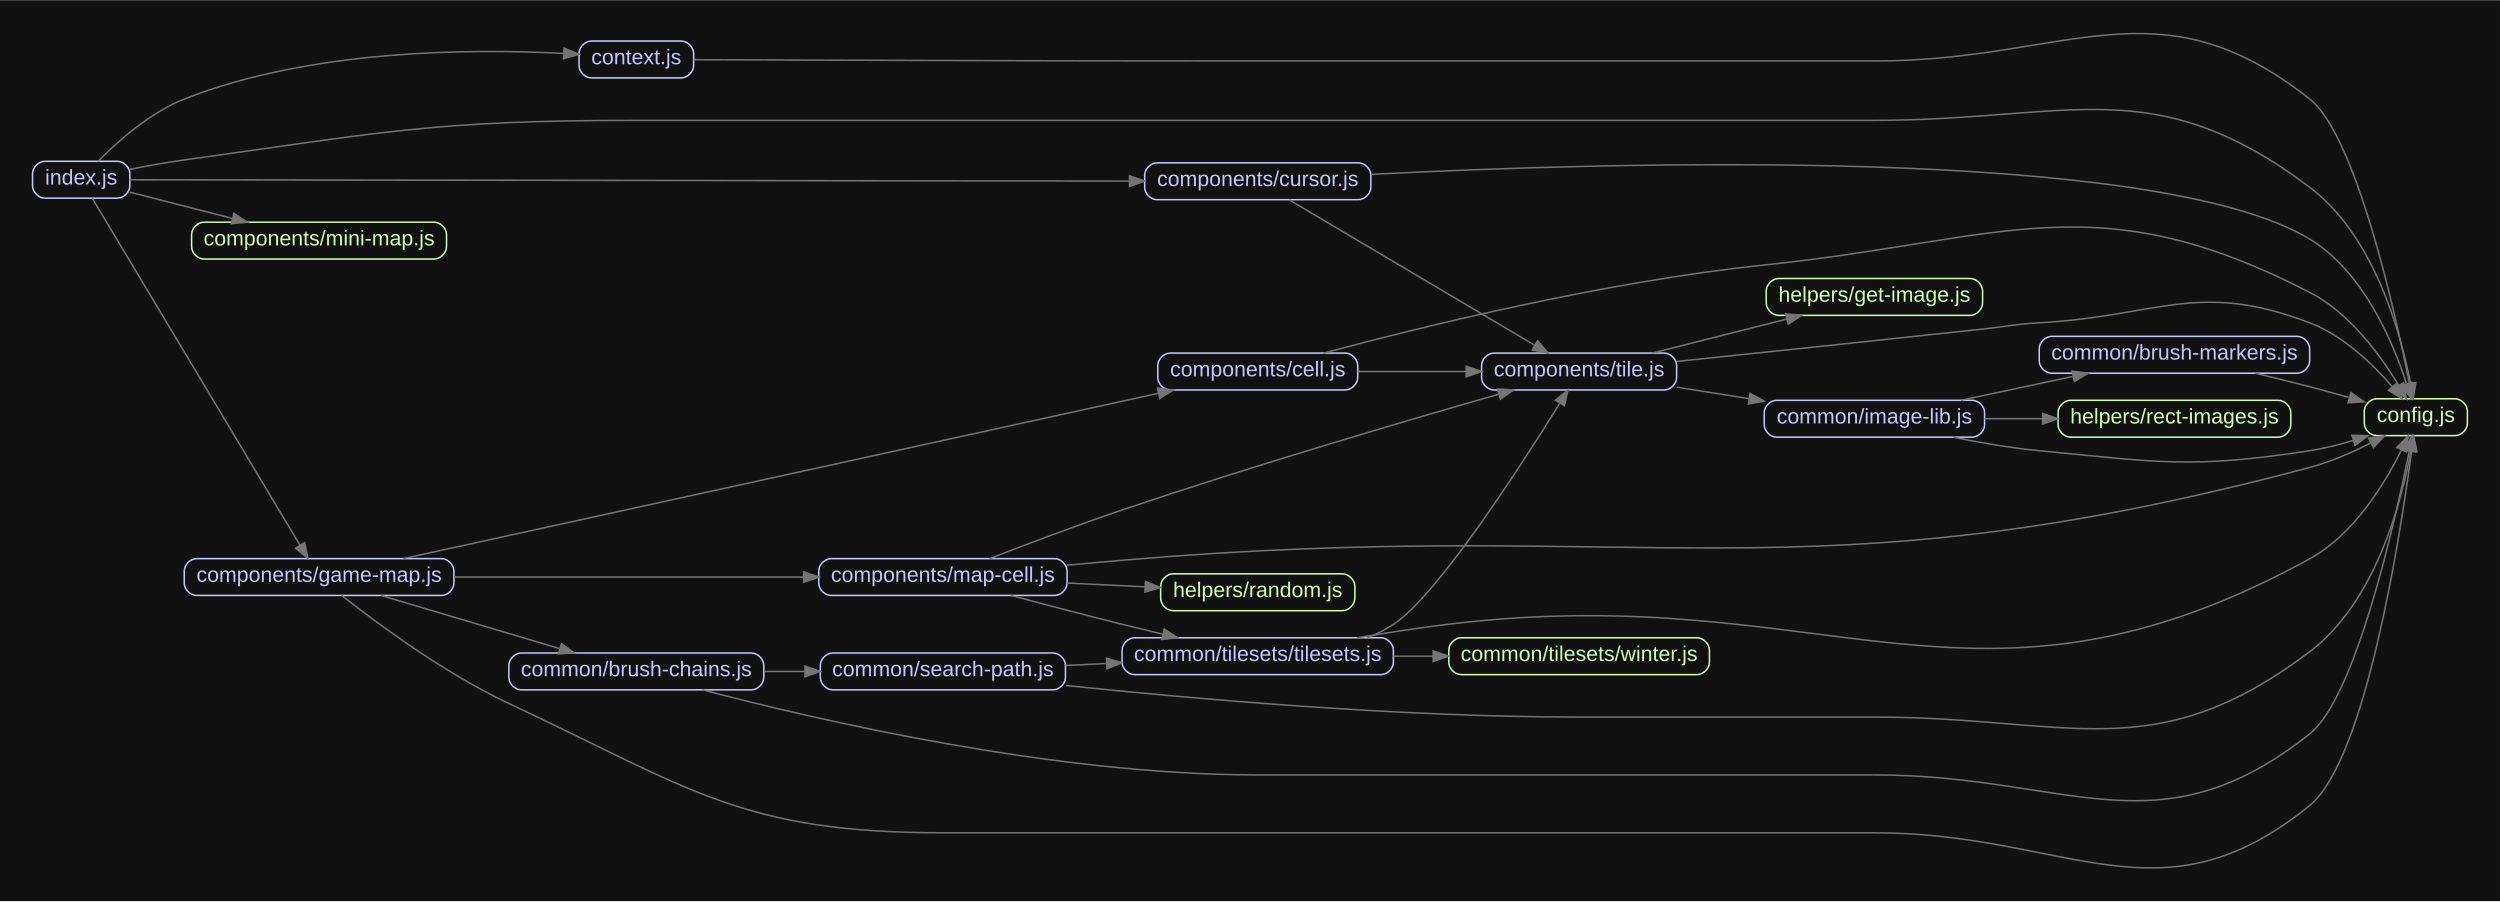
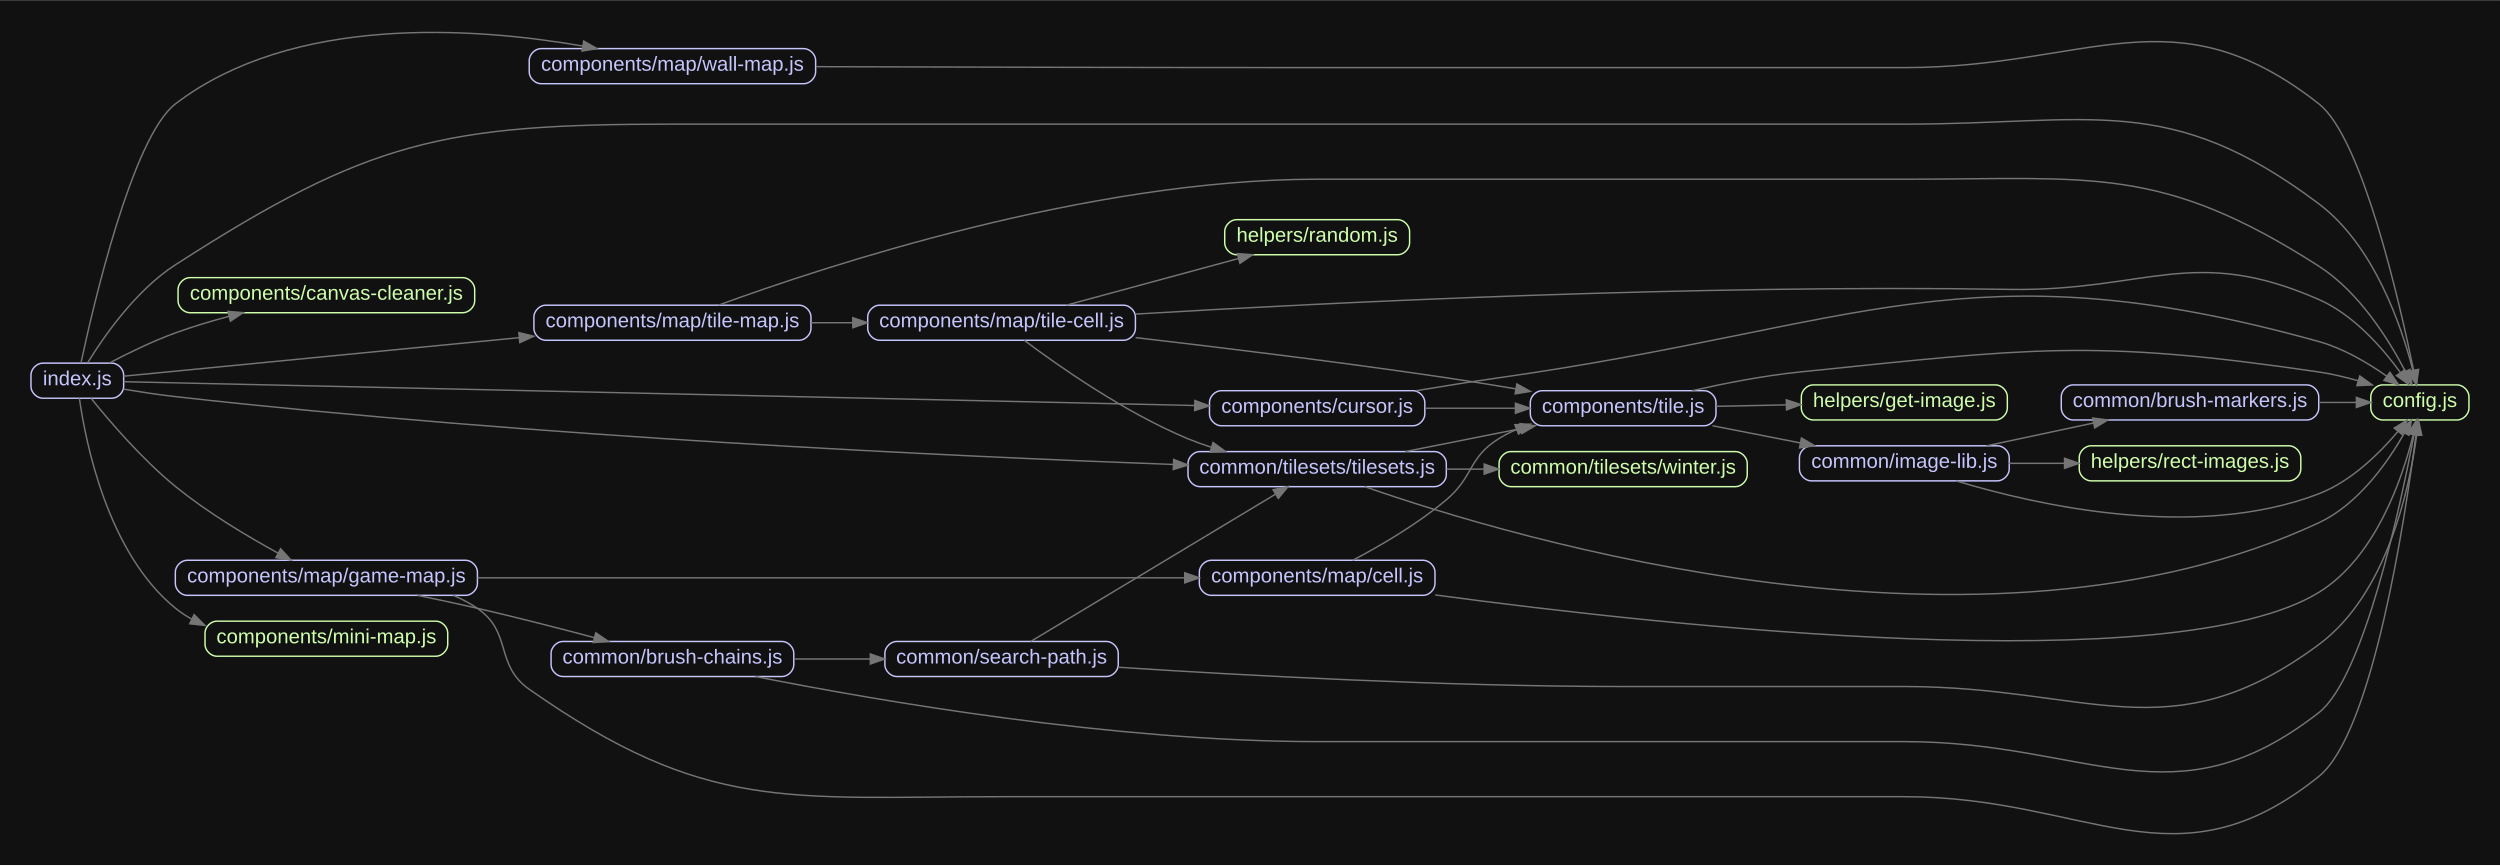
- <svg xmlns="http://www.w3.org/2000/svg" width="1642pt" height="592pt" viewBox="0.00 0.00 1642.29 591.85">
-   <g id="graph0" class="graph" transform="scale(1 1) rotate(0) translate(21.6 570.2474)">
-     <polygon fill="#111111" stroke="transparent" points="-21.6,21.6 -21.6,-570.247 1620.686,-570.247 1620.686,21.6 -21.6,21.6" />
+ <svg xmlns="http://www.w3.org/2000/svg" width="1725pt" height="597pt" viewBox="0.00 0.00 1724.77 596.67">
+   <g id="graph0" class="graph" transform="scale(1 1) rotate(0) translate(21.6 575.0664)">
+     <polygon fill="#111111" stroke="transparent" points="-21.6,21.6 -21.6,-575.066 1703.168,-575.066 1703.168,21.6 -21.6,21.6" />
    <g id="node1" class="node">
-       <path fill="none" stroke="#c6c5fe" d="M472.064,-141.407C472.064,-141.407 320.748,-141.407 320.748,-141.407 316.715,-141.407 312.682,-137.374 312.682,-133.341 312.682,-133.341 312.682,-125.275 312.682,-125.275 312.682,-121.242 316.715,-117.209 320.748,-117.209 320.748,-117.209 472.064,-117.209 472.064,-117.209 476.097,-117.209 480.13,-121.242 480.13,-125.275 480.13,-125.275 480.13,-133.341 480.13,-133.341 480.13,-137.374 476.097,-141.407 472.064,-141.407" />
-       <text text-anchor="middle" x="396.406" y="-126.157" font-family="Arial" font-size="14.00" fill="#c6c5fe">common/brush-chains.js</text>
+       <path fill="none" stroke="#c6c5fe" d="M517.974,-132.647C517.974,-132.647 366.658,-132.647 366.658,-132.647 362.625,-132.647 358.592,-128.614 358.592,-124.581 358.592,-124.581 358.592,-116.515 358.592,-116.515 358.592,-112.482 362.625,-108.449 366.658,-108.449 366.658,-108.449 517.974,-108.449 517.974,-108.449 522.007,-108.449 526.04,-112.482 526.04,-116.515 526.04,-116.515 526.04,-124.581 526.04,-124.581 526.04,-128.614 522.007,-132.647 517.974,-132.647" />
+       <text text-anchor="middle" x="442.316" y="-117.397" font-family="Arial" font-size="14.00" fill="#c6c5fe">common/brush-chains.js</text>
    </g>
    <g id="node2" class="node">
-       <path fill="none" stroke="#c6c5fe" d="M670.236,-141.407C670.236,-141.407 525.361,-141.407 525.361,-141.407 521.328,-141.407 517.295,-137.374 517.295,-133.341 517.295,-133.341 517.295,-125.275 517.295,-125.275 517.295,-121.242 521.328,-117.209 525.361,-117.209 525.361,-117.209 670.236,-117.209 670.236,-117.209 674.269,-117.209 678.302,-121.242 678.302,-125.275 678.302,-125.275 678.302,-133.341 678.302,-133.341 678.302,-137.374 674.269,-141.407 670.236,-141.407" />
-       <text text-anchor="middle" x="597.798" y="-126.157" font-family="Arial" font-size="14.00" fill="#c6c5fe">common/search-path.js</text>
+       <path fill="none" stroke="#c6c5fe" d="M741.826,-132.647C741.826,-132.647 596.95,-132.647 596.95,-132.647 592.917,-132.647 588.884,-128.614 588.884,-124.581 588.884,-124.581 588.884,-116.515 588.884,-116.515 588.884,-112.482 592.917,-108.449 596.95,-108.449 596.95,-108.449 741.826,-108.449 741.826,-108.449 745.858,-108.449 749.891,-112.482 749.891,-116.515 749.891,-116.515 749.891,-124.581 749.891,-124.581 749.891,-128.614 745.858,-132.647 741.826,-132.647" />
+       <text text-anchor="middle" x="669.388" y="-117.397" font-family="Arial" font-size="14.00" fill="#c6c5fe">common/search-path.js</text>
    </g>
    <g id="edge1" class="edge">
-       <path fill="none" stroke="#757575" d="M480.356,-129.308C489.217,-129.308 498.256,-129.308 507.189,-129.308" />
-       <polygon fill="#757575" stroke="#757575" points="507.213,-132.808 517.213,-129.308 507.213,-125.808 507.213,-132.808" />
+       <path fill="none" stroke="#757575" d="M526.224,-120.548C543.333,-120.548 561.407,-120.548 578.738,-120.548" />
+       <polygon fill="#757575" stroke="#757575" points="578.844,-124.048 588.844,-120.548 578.844,-117.048 578.844,-124.048" />
    </g>
    <g id="node3" class="node">
-       <path fill="none" stroke="#cfffac" d="M1591.2,-308.407C1591.2,-308.407 1539.613,-308.407 1539.613,-308.407 1535.58,-308.407 1531.547,-304.374 1531.547,-300.341 1531.547,-300.341 1531.547,-292.275 1531.547,-292.275 1531.547,-288.242 1535.58,-284.209 1539.613,-284.209 1539.613,-284.209 1591.2,-284.209 1591.2,-284.209 1595.233,-284.209 1599.266,-288.242 1599.266,-292.275 1599.266,-292.275 1599.266,-300.341 1599.266,-300.341 1599.266,-304.374 1595.233,-308.407 1591.2,-308.407" />
-       <text text-anchor="middle" x="1565.407" y="-293.158" font-family="Arial" font-size="14.00" fill="#cfffac">config.js</text>
+       <path fill="none" stroke="#cfffac" d="M1673.683,-309.647C1673.683,-309.647 1622.096,-309.647 1622.096,-309.647 1618.063,-309.647 1614.03,-305.614 1614.03,-301.581 1614.03,-301.581 1614.03,-293.515 1614.03,-293.515 1614.03,-289.482 1618.063,-285.449 1622.096,-285.449 1622.096,-285.449 1673.683,-285.449 1673.683,-285.449 1677.716,-285.449 1681.748,-289.482 1681.748,-293.515 1681.748,-293.515 1681.748,-301.581 1681.748,-301.581 1681.748,-305.614 1677.716,-309.647 1673.683,-309.647" />
+       <text text-anchor="middle" x="1647.889" y="-294.397" font-family="Arial" font-size="14.00" fill="#cfffac">config.js</text>
    </g>
    <g id="edge2" class="edge">
-       <path fill="none" stroke="#757575" d="M439.809,-117.23C513.965,-97.689 670.095,-61.308 804.632,-61.308 804.632,-61.308 804.632,-61.308 1209.728,-61.308 1337.404,-61.308 1395.719,-8.939 1495.727,-88.308 1525.547,-111.974 1551.289,-225.536 1561.134,-274.148" />
-       <polygon fill="#757575" stroke="#757575" points="1557.76,-275.126 1563.14,-284.253 1564.626,-273.763 1557.76,-275.126" />
+       <path fill="none" stroke="#757575" d="M499.594,-108.46C584.007,-91.728 746.978,-63.548 887.115,-63.548 887.115,-63.548 887.115,-63.548 1292.21,-63.548 1419.632,-63.548 1477.776,-5.13 1578.21,-83.548 1609.132,-107.692 1634.417,-225.636 1643.882,-275.366" />
+       <polygon fill="#757575" stroke="#757575" points="1640.48,-276.219 1645.753,-285.409 1647.362,-274.937 1640.48,-276.219" />
    </g>
    <g id="edge8" class="edge">
-       <path fill="none" stroke="#757575" d="M678.577,-120.062C762.669,-111.248 898.254,-99.308 1015.739,-99.308 1015.739,-99.308 1015.739,-99.308 1209.728,-99.308 1338.268,-99.308 1393.21,-64.767 1495.727,-142.308 1538.599,-174.735 1555.793,-239.602 1562.107,-273.884" />
-       <polygon fill="#757575" stroke="#757575" points="1558.675,-274.583 1563.793,-283.86 1565.577,-273.416 1558.675,-274.583" />
+       <path fill="none" stroke="#757575" d="M749.958,-114.847C836.11,-109.251 976.748,-101.548 1098.221,-101.548 1098.221,-101.548 1098.221,-101.548 1292.21,-101.548 1419.973,-101.548 1475.601,-54.425 1578.21,-130.548 1625.312,-165.492 1640.772,-238.281 1645.69,-275.135" />
+       <polygon fill="#757575" stroke="#757575" points="1642.247,-275.82 1646.901,-285.337 1649.198,-274.995 1642.247,-275.82" />
    </g>
    <g id="node7" class="node">
-       <path fill="none" stroke="#c6c5fe" d="M885.673,-151.407C885.673,-151.407 723.591,-151.407 723.591,-151.407 719.558,-151.407 715.525,-147.374 715.525,-143.341 715.525,-143.341 715.525,-135.275 715.525,-135.275 715.525,-131.242 719.558,-127.209 723.591,-127.209 723.591,-127.209 885.673,-127.209 885.673,-127.209 889.706,-127.209 893.739,-131.242 893.739,-135.275 893.739,-135.275 893.739,-143.341 893.739,-143.341 893.739,-147.374 889.706,-151.407 885.673,-151.407" />
-       <text text-anchor="middle" x="804.632" y="-136.157" font-family="Arial" font-size="14.00" fill="#c6c5fe">common/tilesets/tilesets.js</text>
+       <path fill="none" stroke="#c6c5fe" d="M968.156,-263.647C968.156,-263.647 806.074,-263.647 806.074,-263.647 802.041,-263.647 798.008,-259.614 798.008,-255.581 798.008,-255.581 798.008,-247.515 798.008,-247.515 798.008,-243.482 802.041,-239.449 806.074,-239.449 806.074,-239.449 968.156,-239.449 968.156,-239.449 972.189,-239.449 976.222,-243.482 976.222,-247.515 976.222,-247.515 976.222,-255.581 976.222,-255.581 976.222,-259.614 972.189,-263.647 968.156,-263.647" />
+       <text text-anchor="middle" x="887.115" y="-248.397" font-family="Arial" font-size="14.00" fill="#c6c5fe">common/tilesets/tilesets.js</text>
    </g>
    <g id="edge7" class="edge">
-       <path fill="none" stroke="#757575" d="M678.358,-133.203C687.176,-133.629 696.228,-134.067 705.239,-134.503" />
-       <polygon fill="#757575" stroke="#757575" points="705.223,-138.006 715.38,-134.993 705.561,-131.014 705.223,-138.006" />
+       <path fill="none" stroke="#757575" d="M689.481,-132.637C728.285,-155.985 813.651,-207.347 858.423,-234.285" />
+       <polygon fill="#757575" stroke="#757575" points="856.697,-237.331 867.07,-239.488 860.306,-231.333 856.697,-237.331" />
    </g>
    <g id="node4" class="node">
-       <path fill="none" stroke="#c6c5fe" d="M1487.569,-349.407C1487.569,-349.407 1326.073,-349.407 1326.073,-349.407 1322.04,-349.407 1318.007,-345.374 1318.007,-341.341 1318.007,-341.341 1318.007,-333.275 1318.007,-333.275 1318.007,-329.242 1322.04,-325.209 1326.073,-325.209 1326.073,-325.209 1487.569,-325.209 1487.569,-325.209 1491.601,-325.209 1495.634,-329.242 1495.634,-333.275 1495.634,-333.275 1495.634,-341.341 1495.634,-341.341 1495.634,-345.374 1491.601,-349.407 1487.569,-349.407" />
-       <text text-anchor="middle" x="1406.821" y="-334.158" font-family="Arial" font-size="14.00" fill="#c6c5fe">common/brush-markers.js</text>
+       <path fill="none" stroke="#c6c5fe" d="M1570.051,-309.647C1570.051,-309.647 1408.555,-309.647 1408.555,-309.647 1404.523,-309.647 1400.49,-305.614 1400.49,-301.581 1400.49,-301.581 1400.49,-293.515 1400.49,-293.515 1400.49,-289.482 1404.523,-285.449 1408.555,-285.449 1408.555,-285.449 1570.051,-285.449 1570.051,-285.449 1574.084,-285.449 1578.117,-289.482 1578.117,-293.515 1578.117,-293.515 1578.117,-301.581 1578.117,-301.581 1578.117,-305.614 1574.084,-309.647 1570.051,-309.647" />
+       <text text-anchor="middle" x="1489.303" y="-294.397" font-family="Arial" font-size="14.00" fill="#c6c5fe">common/brush-markers.js</text>
    </g>
    <g id="edge3" class="edge">
-       <path fill="none" stroke="#757575" d="M1460.047,-325.172C1471.823,-322.365 1484.219,-319.317 1495.727,-316.308 1504.129,-314.111 1513.064,-311.646 1521.634,-309.216" />
-       <polygon fill="#757575" stroke="#757575" points="1522.823,-312.517 1531.473,-306.399 1520.896,-305.787 1522.823,-312.517" />
+       <path fill="none" stroke="#757575" d="M1578.331,-297.548C1587.168,-297.548 1595.84,-297.548 1603.901,-297.548" />
+       <polygon fill="#757575" stroke="#757575" points="1604.109,-301.048 1614.109,-297.548 1604.109,-294.048 1604.109,-301.048" />
    </g>
    <g id="node5" class="node">
-       <path fill="none" stroke="#c6c5fe" d="M1274.035,-307.407C1274.035,-307.407 1145.421,-307.407 1145.421,-307.407 1141.388,-307.407 1137.355,-303.374 1137.355,-299.341 1137.355,-299.341 1137.355,-291.275 1137.355,-291.275 1137.355,-287.242 1141.388,-283.209 1145.421,-283.209 1145.421,-283.209 1274.035,-283.209 1274.035,-283.209 1278.068,-283.209 1282.101,-287.242 1282.101,-291.275 1282.101,-291.275 1282.101,-299.341 1282.101,-299.341 1282.101,-303.374 1278.068,-307.407 1274.035,-307.407" />
-       <text text-anchor="middle" x="1209.728" y="-292.158" font-family="Arial" font-size="14.00" fill="#c6c5fe">common/image-lib.js</text>
+       <path fill="none" stroke="#c6c5fe" d="M1356.517,-267.647C1356.517,-267.647 1227.904,-267.647 1227.904,-267.647 1223.871,-267.647 1219.838,-263.614 1219.838,-259.581 1219.838,-259.581 1219.838,-251.515 1219.838,-251.515 1219.838,-247.482 1223.871,-243.449 1227.904,-243.449 1227.904,-243.449 1356.517,-243.449 1356.517,-243.449 1360.55,-243.449 1364.583,-247.482 1364.583,-251.515 1364.583,-251.515 1364.583,-259.581 1364.583,-259.581 1364.583,-263.614 1360.55,-267.647 1356.517,-267.647" />
+       <text text-anchor="middle" x="1292.21" y="-252.397" font-family="Arial" font-size="14.00" fill="#c6c5fe">common/image-lib.js</text>
    </g>
    <g id="edge5" class="edge">
-       <path fill="none" stroke="#757575" d="M1261.161,-283.235C1279.021,-279.601 1299.25,-276.103 1317.914,-274.308 1396.579,-266.744 1417.621,-262.271 1495.727,-274.308 1505.119,-275.756 1514.98,-278.24 1524.232,-281.029" />
-       <polygon fill="#757575" stroke="#757575" points="1523.391,-284.435 1533.982,-284.142 1525.52,-277.766 1523.391,-284.435" />
+       <path fill="none" stroke="#757575" d="M1327.974,-243.413C1383.573,-226.608 1493.186,-201.81 1578.21,-234.548 1600.554,-243.151 1620.186,-262.607 1632.869,-277.638" />
+       <polygon fill="#757575" stroke="#757575" points="1630.164,-279.859 1639.173,-285.436 1635.608,-275.459 1630.164,-279.859" />
    </g>
    <g id="edge4" class="edge">
-       <path fill="none" stroke="#757575" d="M1266.471,-307.4C1289.457,-312.298 1316.167,-317.99 1340.08,-323.086" />
-       <polygon fill="#757575" stroke="#757575" points="1339.627,-326.568 1350.137,-325.229 1341.086,-319.722 1339.627,-326.568" />
+       <path fill="none" stroke="#757575" d="M1348.953,-267.64C1371.939,-272.538 1398.65,-278.23 1422.562,-283.325" />
+       <polygon fill="#757575" stroke="#757575" points="1422.11,-286.808 1432.62,-285.469 1423.569,-279.961 1422.11,-286.808" />
    </g>
    <g id="node6" class="node">
-       <path fill="none" stroke="#cfffac" d="M1475.192,-307.407C1475.192,-307.407 1338.449,-307.407 1338.449,-307.407 1334.416,-307.407 1330.383,-303.374 1330.383,-299.341 1330.383,-299.341 1330.383,-291.275 1330.383,-291.275 1330.383,-287.242 1334.416,-283.209 1338.449,-283.209 1338.449,-283.209 1475.192,-283.209 1475.192,-283.209 1479.225,-283.209 1483.258,-287.242 1483.258,-291.275 1483.258,-291.275 1483.258,-299.341 1483.258,-299.341 1483.258,-303.374 1479.225,-307.407 1475.192,-307.407" />
-       <text text-anchor="middle" x="1406.821" y="-292.158" font-family="Arial" font-size="14.00" fill="#cfffac">helpers/rect-images.js</text>
+       <path fill="none" stroke="#cfffac" d="M1557.675,-267.647C1557.675,-267.647 1420.932,-267.647 1420.932,-267.647 1416.899,-267.647 1412.866,-263.614 1412.866,-259.581 1412.866,-259.581 1412.866,-251.515 1412.866,-251.515 1412.866,-247.482 1416.899,-243.449 1420.932,-243.449 1420.932,-243.449 1557.675,-243.449 1557.675,-243.449 1561.708,-243.449 1565.741,-247.482 1565.741,-251.515 1565.741,-251.515 1565.741,-259.581 1565.741,-259.581 1565.741,-263.614 1561.708,-267.647 1557.675,-267.647" />
+       <text text-anchor="middle" x="1489.303" y="-252.397" font-family="Arial" font-size="14.00" fill="#cfffac">helpers/rect-images.js</text>
    </g>
    <g id="edge6" class="edge">
-       <path fill="none" stroke="#757575" d="M1281.999,-295.308C1294.396,-295.308 1307.39,-295.308 1320.118,-295.308" />
-       <polygon fill="#757575" stroke="#757575" points="1320.252,-298.808 1330.252,-295.308 1320.252,-291.808 1320.252,-298.808" />
+       <path fill="none" stroke="#757575" d="M1364.481,-255.548C1376.878,-255.548 1389.873,-255.548 1402.601,-255.548" />
+       <polygon fill="#757575" stroke="#757575" points="1402.734,-259.048 1412.734,-255.548 1402.734,-252.048 1402.734,-259.048" />
    </g>
    <g id="edge11" class="edge">
-       <path fill="none" stroke="#757575" d="M869.829,-151.38C889.129,-154.643 910.338,-157.926 929.936,-160.308 1180.281,-190.737 1274.632,-82.001 1495.727,-203.308 1524.564,-219.13 1544.931,-252.517 1555.922,-274.681" />
-       <polygon fill="#757575" stroke="#757575" points="1552.873,-276.422 1560.308,-283.971 1559.203,-273.433 1552.873,-276.422" />
+       <path fill="none" stroke="#757575" d="M919.787,-239.488C1022.618,-203.608 1346.52,-106.543 1578.21,-214.548 1605.444,-227.243 1625.817,-256.402 1637.29,-276.541" />
+       <polygon fill="#757575" stroke="#757575" points="1634.215,-278.213 1642.063,-285.33 1640.366,-274.872 1634.215,-278.213" />
    </g>
    <g id="node8" class="node">
-       <path fill="none" stroke="#cfffac" d="M1093.28,-151.407C1093.28,-151.407 938.198,-151.407 938.198,-151.407 934.165,-151.407 930.132,-147.374 930.132,-143.341 930.132,-143.341 930.132,-135.275 930.132,-135.275 930.132,-131.242 934.165,-127.209 938.198,-127.209 938.198,-127.209 1093.28,-127.209 1093.28,-127.209 1097.313,-127.209 1101.346,-131.242 1101.346,-135.275 1101.346,-135.275 1101.346,-143.341 1101.346,-143.341 1101.346,-147.374 1097.313,-151.407 1093.28,-151.407" />
-       <text text-anchor="middle" x="1015.739" y="-136.157" font-family="Arial" font-size="14.00" fill="#cfffac">common/tilesets/winter.js</text>
+       <path fill="none" stroke="#cfffac" d="M1175.762,-263.647C1175.762,-263.647 1020.68,-263.647 1020.68,-263.647 1016.647,-263.647 1012.614,-259.614 1012.614,-255.581 1012.614,-255.581 1012.614,-247.515 1012.614,-247.515 1012.614,-243.482 1016.647,-239.449 1020.68,-239.449 1020.68,-239.449 1175.762,-239.449 1175.762,-239.449 1179.795,-239.449 1183.828,-243.482 1183.828,-247.515 1183.828,-247.515 1183.828,-255.581 1183.828,-255.581 1183.828,-259.614 1179.795,-263.647 1175.762,-263.647" />
+       <text text-anchor="middle" x="1098.221" y="-248.397" font-family="Arial" font-size="14.00" fill="#cfffac">common/tilesets/winter.js</text>
    </g>
    <g id="edge9" class="edge">
-       <path fill="none" stroke="#757575" d="M893.855,-139.308C902.428,-139.308 911.149,-139.308 919.783,-139.308" />
-       <polygon fill="#757575" stroke="#757575" points="919.865,-142.808 929.865,-139.308 919.865,-135.808 919.865,-142.808" />
+       <path fill="none" stroke="#757575" d="M976.337,-251.548C984.91,-251.548 993.631,-251.548 1002.265,-251.548" />
+       <polygon fill="#757575" stroke="#757575" points="1002.348,-255.048 1012.348,-251.548 1002.348,-248.048 1002.348,-255.048" />
    </g>
    <g id="node9" class="node">
-       <path fill="none" stroke="#c6c5fe" d="M1071.728,-338.407C1071.728,-338.407 959.75,-338.407 959.75,-338.407 955.717,-338.407 951.684,-334.374 951.684,-330.341 951.684,-330.341 951.684,-322.275 951.684,-322.275 951.684,-318.242 955.717,-314.209 959.75,-314.209 959.75,-314.209 1071.728,-314.209 1071.728,-314.209 1075.761,-314.209 1079.793,-318.242 1079.793,-322.275 1079.793,-322.275 1079.793,-330.341 1079.793,-330.341 1079.793,-334.374 1075.761,-338.407 1071.728,-338.407" />
-       <text text-anchor="middle" x="1015.739" y="-323.158" font-family="Arial" font-size="14.00" fill="#c6c5fe">components/tile.js</text>
+       <path fill="none" stroke="#c6c5fe" d="M1154.21,-305.647C1154.21,-305.647 1042.232,-305.647 1042.232,-305.647 1038.199,-305.647 1034.167,-301.614 1034.167,-297.581 1034.167,-297.581 1034.167,-289.515 1034.167,-289.515 1034.167,-285.482 1038.199,-281.449 1042.232,-281.449 1042.232,-281.449 1154.21,-281.449 1154.21,-281.449 1158.243,-281.449 1162.276,-285.482 1162.276,-289.515 1162.276,-289.515 1162.276,-297.581 1162.276,-297.581 1162.276,-301.614 1158.243,-305.647 1154.21,-305.647" />
+       <text text-anchor="middle" x="1098.221" y="-290.397" font-family="Arial" font-size="14.00" fill="#c6c5fe">components/tile.js</text>
    </g>
    <g id="edge10" class="edge">
-       <path fill="none" stroke="#757575" d="M876.728,-151.424C882.789,-153.865 888.622,-156.794 893.936,-160.308 922.917,-179.477 978.128,-265.269 1003.014,-305.437" />
-       <polygon fill="#757575" stroke="#757575" points="1000.162,-307.481 1008.386,-314.161 1006.123,-303.81 1000.162,-307.481" />
+       <path fill="none" stroke="#757575" d="M947.892,-263.64C972.732,-268.582 1001.633,-274.332 1027.42,-279.462" />
+       <polygon fill="#757575" stroke="#757575" points="1027.016,-282.95 1037.507,-281.469 1028.382,-276.085 1027.016,-282.95" />
+     </g>
+     <g id="edge27" class="edge">
+       <path fill="none" stroke="#757575" d="M1145.891,-305.663C1168.238,-310.74 1195.326,-316.039 1220.024,-318.548 1378.403,-334.634 1420.718,-341.765 1578.21,-318.548 1587.11,-317.236 1596.449,-315.029 1605.296,-312.527" />
+       <polygon fill="#757575" stroke="#757575" points="1606.451,-315.834 1615.024,-309.608 1604.44,-309.13 1606.451,-315.834" />
+     </g>
+     <g id="edge26" class="edge">
+       <path fill="none" stroke="#757575" d="M1159.867,-281.472C1179.133,-277.698 1200.556,-273.502 1220.455,-269.604" />
+       <polygon fill="#757575" stroke="#757575" points="1221.251,-273.014 1230.392,-267.657 1219.906,-266.145 1221.251,-273.014" />
+     </g>
+     <g id="node19" class="node">
+       <path fill="none" stroke="#cfffac" d="M1355.206,-309.647C1355.206,-309.647 1229.215,-309.647 1229.215,-309.647 1225.182,-309.647 1221.149,-305.614 1221.149,-301.581 1221.149,-301.581 1221.149,-293.515 1221.149,-293.515 1221.149,-289.482 1225.182,-285.449 1229.215,-285.449 1229.215,-285.449 1355.206,-285.449 1355.206,-285.449 1359.239,-285.449 1363.272,-289.482 1363.272,-293.515 1363.272,-293.515 1363.272,-301.581 1363.272,-301.581 1363.272,-305.614 1359.239,-309.647 1355.206,-309.647" />
+       <text text-anchor="middle" x="1292.21" y="-294.397" font-family="Arial" font-size="14.00" fill="#cfffac">helpers/get-image.js</text>
+     </g>
+     <g id="edge28" class="edge">
+       <path fill="none" stroke="#757575" d="M1162.278,-294.869C1177.815,-295.189 1194.631,-295.536 1210.849,-295.87" />
+       <polygon fill="#757575" stroke="#757575" points="1210.782,-299.37 1220.852,-296.077 1210.926,-292.371 1210.782,-299.37" />
+     </g>
+     <g id="node10" class="node">
+       <path fill="none" stroke="#cfffac" d="M297.826,-383.647C297.826,-383.647 109.311,-383.647 109.311,-383.647 105.278,-383.647 101.245,-379.614 101.245,-375.581 101.245,-375.581 101.245,-367.515 101.245,-367.515 101.245,-363.482 105.278,-359.449 109.311,-359.449 109.311,-359.449 297.826,-359.449 297.826,-359.449 301.859,-359.449 305.892,-363.482 305.892,-367.515 305.892,-367.515 305.892,-375.581 305.892,-375.581 305.892,-379.614 301.859,-383.647 297.826,-383.647" />
+       <text text-anchor="middle" x="203.568" y="-368.397" font-family="Arial" font-size="14.00" fill="#cfffac">components/canvas-cleaner.js</text>
+     </g>
+     <g id="node11" class="node">
+       <path fill="none" stroke="#c6c5fe" d="M953.331,-305.647C953.331,-305.647 820.898,-305.647 820.898,-305.647 816.865,-305.647 812.832,-301.614 812.832,-297.581 812.832,-297.581 812.832,-289.515 812.832,-289.515 812.832,-285.482 816.865,-281.449 820.898,-281.449 820.898,-281.449 953.331,-281.449 953.331,-281.449 957.364,-281.449 961.397,-285.482 961.397,-289.515 961.397,-289.515 961.397,-297.581 961.397,-297.581 961.397,-301.614 957.364,-305.647 953.331,-305.647" />
+       <text text-anchor="middle" x="887.115" y="-290.397" font-family="Arial" font-size="14.00" fill="#c6c5fe">components/cursor.js</text>
+     </g>
+     <g id="edge13" class="edge">
+       <path fill="none" stroke="#757575" d="M955.301,-305.624C973.804,-308.723 993.854,-311.921 1012.418,-314.548 1261.644,-349.814 1335.703,-406.983 1578.21,-339.548 1595.127,-334.844 1612.045,-324.804 1624.974,-315.721" />
+       <polygon fill="#757575" stroke="#757575" points="1627.243,-318.397 1633.238,-309.662 1623.104,-312.752 1627.243,-318.397" />
+     </g>
+     <g id="edge12" class="edge">
+       <path fill="none" stroke="#757575" d="M961.543,-293.548C981.752,-293.548 1003.632,-293.548 1023.838,-293.548" />
+       <polygon fill="#757575" stroke="#757575" points="1023.92,-297.048 1033.92,-293.548 1023.92,-290.048 1023.92,-297.048" />
+     </g>
+     <g id="node12" class="node">
+       <path fill="none" stroke="#c6c5fe" d="M960.338,-188.647C960.338,-188.647 813.891,-188.647 813.891,-188.647 809.858,-188.647 805.825,-184.614 805.825,-180.581 805.825,-180.581 805.825,-172.515 805.825,-172.515 805.825,-168.482 809.858,-164.449 813.891,-164.449 813.891,-164.449 960.338,-164.449 960.338,-164.449 964.371,-164.449 968.404,-168.482 968.404,-172.515 968.404,-172.515 968.404,-180.581 968.404,-180.581 968.404,-184.614 964.371,-188.647 960.338,-188.647" />
+       <text text-anchor="middle" x="887.115" y="-173.397" font-family="Arial" font-size="14.00" fill="#c6c5fe">components/map/cell.js</text>
+     </g>
+     <g id="edge15" class="edge">
+       <path fill="none" stroke="#757575" d="M968.554,-164.737C1128.876,-143.178 1478.505,-105.052 1578.21,-166.548 1617.264,-190.636 1635.705,-244.625 1643.31,-275.243" />
+       <polygon fill="#757575" stroke="#757575" points="1639.986,-276.407 1645.64,-285.367 1646.808,-274.837 1639.986,-276.407" />
+     </g>
+     <g id="edge14" class="edge">
+       <path fill="none" stroke="#757575" d="M911.619,-188.621C930.388,-198.495 956.376,-213.563 976.418,-230.548 995.174,-246.443 991.472,-259.674 1012.418,-272.548 1016.27,-274.916 1020.373,-277.016 1024.618,-278.88" />
+       <polygon fill="#757575" stroke="#757575" points="1023.508,-282.205 1034.096,-282.595 1026.063,-275.687 1023.508,-282.205" />
+     </g>
+     <g id="node13" class="node">
+       <path fill="none" stroke="#c6c5fe" d="M299.702,-188.647C299.702,-188.647 107.435,-188.647 107.435,-188.647 103.402,-188.647 99.369,-184.614 99.369,-180.581 99.369,-180.581 99.369,-172.515 99.369,-172.515 99.369,-168.482 103.402,-164.449 107.435,-164.449 107.435,-164.449 299.702,-164.449 299.702,-164.449 303.735,-164.449 307.768,-168.482 307.768,-172.515 307.768,-172.515 307.768,-180.581 307.768,-180.581 307.768,-184.614 303.735,-188.647 299.702,-188.647" />
+       <text text-anchor="middle" x="203.568" y="-173.397" font-family="Arial" font-size="14.00" fill="#c6c5fe">components/map/game-map.js</text>
+     </g>
+     <g id="edge16" class="edge">
+       <path fill="none" stroke="#757575" d="M266.444,-164.447C280.067,-161.662 294.374,-158.614 307.668,-155.548 334.352,-149.393 363.811,-141.825 388.353,-135.303" />
+       <polygon fill="#757575" stroke="#757575" points="389.439,-138.635 398.197,-132.673 387.632,-131.872 389.439,-138.635" />
+     </g>
+     <g id="edge18" class="edge">
+       <path fill="none" stroke="#757575" d="M291.229,-164.427C297.02,-161.963 302.568,-159.031 307.668,-155.548 332.101,-138.859 319.44,-116.532 343.668,-99.548 465.226,-14.33 520.934,-25.548 669.388,-25.548 669.388,-25.548 669.388,-25.548 1292.21,-25.548 1419.474,-25.548 1479.091,40.273 1578.21,-39.548 1615.39,-69.489 1637.82,-218.001 1645.189,-275.115" />
+       <polygon fill="#757575" stroke="#757575" points="1641.744,-275.771 1646.462,-285.257 1648.69,-274.899 1641.744,-275.771" />
+     </g>
+     <g id="edge17" class="edge">
+       <path fill="none" stroke="#757575" d="M307.756,-176.548C440.845,-176.548 669.065,-176.548 795.704,-176.548" />
+       <polygon fill="#757575" stroke="#757575" points="795.765,-180.048 805.765,-176.548 795.765,-173.048 795.765,-180.048" />
+     </g>
+     <g id="node14" class="node">
+       <path fill="none" stroke="#c6c5fe" d="M753.669,-364.647C753.669,-364.647 585.106,-364.647 585.106,-364.647 581.073,-364.647 577.04,-360.614 577.04,-356.581 577.04,-356.581 577.04,-348.515 577.04,-348.515 577.04,-344.482 581.073,-340.449 585.106,-340.449 585.106,-340.449 753.669,-340.449 753.669,-340.449 757.702,-340.449 761.735,-344.482 761.735,-348.515 761.735,-348.515 761.735,-356.581 761.735,-356.581 761.735,-360.614 757.702,-364.647 753.669,-364.647" />
+       <text text-anchor="middle" x="669.388" y="-349.397" font-family="Arial" font-size="14.00" fill="#c6c5fe">components/map/tile-cell.js</text>
+     </g>
+     <g id="edge21" class="edge">
+       <path fill="none" stroke="#757575" d="M761.829,-358.515C894.975,-366.448 1148.474,-379.081 1364.397,-375.548 1459.463,-373.992 1491.154,-406.775 1578.21,-368.548 1602.18,-358.023 1622.193,-335.07 1634.531,-318.096" />
+       <polygon fill="#757575" stroke="#757575" points="1637.422,-320.069 1640.264,-309.863 1631.678,-316.069 1637.422,-320.069" />
+     </g>
+     <g id="edge19" class="edge">
+       <path fill="none" stroke="#757575" d="M685.08,-340.382C708.398,-322.877 754.153,-290.7 797.812,-272.548 802.959,-270.408 808.368,-268.46 813.871,-266.693" />
+       <polygon fill="#757575" stroke="#757575" points="815.268,-269.928 823.842,-263.703 813.258,-263.223 815.268,-269.928" />
+     </g>
+     <g id="edge20" class="edge">
+       <path fill="none" stroke="#757575" d="M761.911,-342.259C822.928,-335.188 904.557,-325.183 976.418,-314.548 991.828,-312.267 1008.294,-309.591 1023.977,-306.927" />
+       <polygon fill="#757575" stroke="#757575" points="1024.886,-310.323 1034.151,-305.183 1023.703,-303.423 1024.886,-310.323" />
+     </g>
+     <g id="node15" class="node">
+       <path fill="none" stroke="#cfffac" d="M942.824,-423.647C942.824,-423.647 831.405,-423.647 831.405,-423.647 827.372,-423.647 823.339,-419.614 823.339,-415.581 823.339,-415.581 823.339,-407.515 823.339,-407.515 823.339,-403.482 827.372,-399.449 831.405,-399.449 831.405,-399.449 942.824,-399.449 942.824,-399.449 946.857,-399.449 950.89,-403.482 950.89,-407.515 950.89,-407.515 950.89,-415.581 950.89,-415.581 950.89,-419.614 946.857,-423.647 942.824,-423.647" />
+       <text text-anchor="middle" x="887.115" y="-408.397" font-family="Arial" font-size="14.00" fill="#cfffac">helpers/random.js</text>
+     </g>
+     <g id="edge22" class="edge">
+       <path fill="none" stroke="#757575" d="M713.973,-364.63C748.317,-373.936 795.957,-386.846 832.574,-396.768" />
+       <polygon fill="#757575" stroke="#757575" points="832.021,-400.245 842.589,-399.482 833.852,-393.488 832.021,-400.245" />
+     </g>
+     <g id="node16" class="node">
+       <path fill="none" stroke="#c6c5fe" d="M529.825,-364.647C529.825,-364.647 354.807,-364.647 354.807,-364.647 350.774,-364.647 346.741,-360.614 346.741,-356.581 346.741,-356.581 346.741,-348.515 346.741,-348.515 346.741,-344.482 350.774,-340.449 354.807,-340.449 354.807,-340.449 529.825,-340.449 529.825,-340.449 533.858,-340.449 537.891,-344.482 537.891,-348.515 537.891,-348.515 537.891,-356.581 537.891,-356.581 537.891,-360.614 533.858,-364.647 529.825,-364.647" />
+       <text text-anchor="middle" x="442.316" y="-349.397" font-family="Arial" font-size="14.00" fill="#c6c5fe">components/map/tile-map.js</text>
+     </g>
+     <g id="edge24" class="edge">
+       <path fill="none" stroke="#757575" d="M474.143,-364.687C546.408,-391.123 728.891,-451.548 887.115,-451.548 887.115,-451.548 887.115,-451.548 1292.21,-451.548 1422.088,-451.548 1468.855,-461.618 1578.21,-391.548 1605.947,-373.775 1626.503,-340.8 1637.847,-319.014" />
+       <polygon fill="#757575" stroke="#757575" points="1641.068,-320.397 1642.403,-309.887 1634.805,-317.271 1641.068,-320.397" />
+     </g>
+     <g id="edge23" class="edge">
+       <path fill="none" stroke="#757575" d="M537.957,-352.548C547.392,-352.548 556.996,-352.548 566.5,-352.548" />
+       <polygon fill="#757575" stroke="#757575" points="566.76,-356.048 576.76,-352.548 566.76,-349.048 566.76,-356.048" />
+     </g>
+     <g id="node17" class="node">
+       <path fill="none" stroke="#c6c5fe" d="M533.046,-541.647C533.046,-541.647 351.586,-541.647 351.586,-541.647 347.553,-541.647 343.52,-537.614 343.52,-533.581 343.52,-533.581 343.52,-525.515 343.52,-525.515 343.52,-521.482 347.553,-517.449 351.586,-517.449 351.586,-517.449 533.046,-517.449 533.046,-517.449 537.079,-517.449 541.112,-521.482 541.112,-525.515 541.112,-525.515 541.112,-533.581 541.112,-533.581 541.112,-537.614 537.079,-541.647 533.046,-541.647" />
+       <text text-anchor="middle" x="442.316" y="-526.397" font-family="Arial" font-size="14.00" fill="#c6c5fe">components/map/wall-map.js</text>
    </g>
    <g id="edge25" class="edge">
-       <path fill="none" stroke="#757575" d="M1080.022,-332.964C1133.94,-338.572 1212.966,-346.851 1281.914,-354.308 1297.919,-356.039 1301.84,-357.418 1317.914,-358.308 1396.821,-362.678 1421.865,-386.412 1495.727,-358.308 1517.614,-349.981 1537.009,-331.276 1549.743,-316.576" />
-       <polygon fill="#757575" stroke="#757575" points="1552.755,-318.426 1556.439,-308.493 1547.365,-313.961 1552.755,-318.426" />
-     </g>
-     <g id="edge24" class="edge">
-       <path fill="none" stroke="#757575" d="M1079.796,-316.072C1094.914,-313.656 1111.244,-311.046 1127.055,-308.519" />
-       <polygon fill="#757575" stroke="#757575" points="1128.03,-311.908 1137.352,-306.874 1126.925,-304.996 1128.03,-311.908" />
-     </g>
-     <g id="node16" class="node">
-       <path fill="none" stroke="#cfffac" d="M1272.724,-387.407C1272.724,-387.407 1146.732,-387.407 1146.732,-387.407 1142.699,-387.407 1138.667,-383.374 1138.667,-379.341 1138.667,-379.341 1138.667,-371.275 1138.667,-371.275 1138.667,-367.242 1142.699,-363.209 1146.732,-363.209 1146.732,-363.209 1272.724,-363.209 1272.724,-363.209 1276.757,-363.209 1280.79,-367.242 1280.79,-371.275 1280.79,-371.275 1280.79,-379.341 1280.79,-379.341 1280.79,-383.374 1276.757,-387.407 1272.724,-387.407" />
-       <text text-anchor="middle" x="1209.728" y="-372.158" font-family="Arial" font-size="14.00" fill="#cfffac">helpers/get-image.js</text>
-     </g>
-     <g id="edge26" class="edge">
-       <path fill="none" stroke="#757575" d="M1063.691,-338.421C1090.489,-345.189 1124.064,-353.67 1152.262,-360.793" />
-       <polygon fill="#757575" stroke="#757575" points="1151.439,-364.195 1161.991,-363.25 1153.153,-357.408 1151.439,-364.195" />
-     </g>
-     <g id="node10" class="node">
-       <path fill="none" stroke="#c6c5fe" d="M862.232,-338.407C862.232,-338.407 747.033,-338.407 747.033,-338.407 743,-338.407 738.967,-334.374 738.967,-330.341 738.967,-330.341 738.967,-322.275 738.967,-322.275 738.967,-318.242 743,-314.209 747.033,-314.209 747.033,-314.209 862.232,-314.209 862.232,-314.209 866.264,-314.209 870.298,-318.242 870.298,-322.275 870.298,-322.275 870.298,-330.341 870.298,-330.341 870.298,-334.374 866.264,-338.407 862.232,-338.407" />
-       <text text-anchor="middle" x="804.632" y="-323.158" font-family="Arial" font-size="14.00" fill="#c6c5fe">components/cell.js</text>
-     </g>
-     <g id="edge13" class="edge">
-       <path fill="none" stroke="#757575" d="M847.802,-338.387C910.85,-355.339 1032.097,-385.342 1137.542,-396.308 1296.081,-412.796 1353.995,-451.236 1495.727,-378.308 1521.995,-364.792 1542.397,-336.688 1554.158,-317.174" />
-       <polygon fill="#757575" stroke="#757575" points="1557.262,-318.798 1559.225,-308.386 1551.198,-315.301 1557.262,-318.798" />
-     </g>
-     <g id="edge12" class="edge">
-       <path fill="none" stroke="#757575" d="M870.27,-326.308C892.833,-326.308 918.25,-326.308 941.451,-326.308" />
-       <polygon fill="#757575" stroke="#757575" points="941.589,-329.808 951.589,-326.308 941.589,-322.808 941.589,-329.808" />
-     </g>
-     <g id="node11" class="node">
-       <path fill="none" stroke="#c6c5fe" d="M870.849,-463.407C870.849,-463.407 738.416,-463.407 738.416,-463.407 734.383,-463.407 730.35,-459.374 730.35,-455.341 730.35,-455.341 730.35,-447.275 730.35,-447.275 730.35,-443.242 734.383,-439.209 738.416,-439.209 738.416,-439.209 870.849,-439.209 870.849,-439.209 874.882,-439.209 878.915,-443.242 878.915,-447.275 878.915,-447.275 878.915,-455.341 878.915,-455.341 878.915,-459.374 874.882,-463.407 870.849,-463.407" />
-       <text text-anchor="middle" x="804.632" y="-448.158" font-family="Arial" font-size="14.00" fill="#c6c5fe">components/cursor.js</text>
-     </g>
-     <g id="edge15" class="edge">
-       <path fill="none" stroke="#757575" d="M879.012,-455.811C1035.744,-463.938 1393.893,-474.947 1495.727,-413.308 1530.724,-392.126 1550.245,-346.127 1559.222,-318.536" />
-       <polygon fill="#757575" stroke="#757575" points="1562.676,-319.209 1562.251,-308.622 1555.981,-317.163 1562.676,-319.209" />
-     </g>
-     <g id="edge14" class="edge">
-       <path fill="none" stroke="#757575" d="M825.259,-439.095C863.034,-416.728 943.411,-369.135 986.695,-343.505" />
-       <polygon fill="#757575" stroke="#757575" points="988.518,-346.493 995.34,-338.387 984.952,-340.47 988.518,-346.493" />
-     </g>
-     <g id="node12" class="node">
-       <path fill="none" stroke="#c6c5fe" d="M268.516,-203.407C268.516,-203.407 107.497,-203.407 107.497,-203.407 103.464,-203.407 99.431,-199.374 99.431,-195.341 99.431,-195.341 99.431,-187.275 99.431,-187.275 99.431,-183.242 103.464,-179.209 107.497,-179.209 107.497,-179.209 268.516,-179.209 268.516,-179.209 272.549,-179.209 276.582,-183.242 276.582,-187.275 276.582,-187.275 276.582,-195.341 276.582,-195.341 276.582,-199.374 272.549,-203.407 268.516,-203.407" />
-       <text text-anchor="middle" x="188.006" y="-188.157" font-family="Arial" font-size="14.00" fill="#c6c5fe">components/game-map.js</text>
-     </g>
-     <g id="edge16" class="edge">
-       <path fill="none" stroke="#757575" d="M228.683,-179.207C262.247,-169.221 310.033,-155.005 346.017,-144.299" />
-       <polygon fill="#757575" stroke="#757575" points="347.245,-147.585 355.832,-141.379 345.249,-140.876 347.245,-147.585" />
-     </g>
-     <g id="edge19" class="edge">
-       <path fill="none" stroke="#757575" d="M202.848,-179.255C225.342,-161.505 269.969,-128.286 312.544,-108.308 432.303,-52.113 465.51,-23.308 597.798,-23.308 597.798,-23.308 597.798,-23.308 1209.728,-23.308 1337.09,-23.308 1396.971,39.118 1495.727,-41.308 1532.342,-71.127 1555.116,-217.775 1562.642,-274.162" />
-       <polygon fill="#757575" stroke="#757575" points="1559.183,-274.709 1563.943,-284.175 1566.125,-273.807 1559.183,-274.709" />
-     </g>
-     <g id="edge17" class="edge">
-       <path fill="none" stroke="#757575" d="M243.27,-203.407C357.13,-228.335 617.375,-285.311 739.32,-312.009" />
-       <polygon fill="#757575" stroke="#757575" points="738.753,-315.468 749.27,-314.188 740.25,-308.63 738.753,-315.468" />
-     </g>
-     <g id="node13" class="node">
-       <path fill="none" stroke="#c6c5fe" d="M671.294,-203.407C671.294,-203.407 524.303,-203.407 524.303,-203.407 520.27,-203.407 516.237,-199.374 516.237,-195.341 516.237,-195.341 516.237,-187.275 516.237,-187.275 516.237,-183.242 520.27,-179.209 524.303,-179.209 524.303,-179.209 671.294,-179.209 671.294,-179.209 675.327,-179.209 679.36,-183.242 679.36,-187.275 679.36,-187.275 679.36,-195.341 679.36,-195.341 679.36,-199.374 675.327,-203.407 671.294,-203.407" />
-       <text text-anchor="middle" x="597.798" y="-188.157" font-family="Arial" font-size="14.00" fill="#c6c5fe">components/map-cell.js</text>
-     </g>
-     <g id="edge18" class="edge">
-       <path fill="none" stroke="#757575" d="M276.673,-191.308C344.388,-191.308 437.41,-191.308 505.911,-191.308" />
-       <polygon fill="#757575" stroke="#757575" points="506.26,-194.808 516.26,-191.308 506.26,-187.808 506.26,-194.808" />
-     </g>
-     <g id="edge22" class="edge">
-       <path fill="none" stroke="#757575" d="M679.345,-199.103C691.408,-200.209 703.691,-201.309 715.329,-202.308 1061.955,-232.074 1159.533,-173.817 1495.727,-263.308 1509.404,-266.949 1523.67,-273.211 1535.705,-279.309" />
-       <polygon fill="#757575" stroke="#757575" points="1534.345,-282.549 1544.824,-284.111 1537.607,-276.355 1534.345,-282.549" />
-     </g>
-     <g id="edge20" class="edge">
-       <path fill="none" stroke="#757575" d="M642.374,-179.249C664.31,-173.391 691.168,-166.334 715.329,-160.308 724.068,-158.129 733.303,-155.887 742.389,-153.718" />
-       <polygon fill="#757575" stroke="#757575" points="743.238,-157.114 752.159,-151.399 741.621,-150.303 743.238,-157.114" />
-     </g>
-     <g id="edge21" class="edge">
-       <path fill="none" stroke="#757575" d="M628.537,-203.432C652.137,-212.59 685.609,-225.255 715.329,-235.308 801.392,-264.42 902.769,-294.209 963.012,-311.446" />
-       <polygon fill="#757575" stroke="#757575" points="962.104,-314.827 972.681,-314.206 964.026,-308.095 962.104,-314.827" />
-     </g>
-     <g id="node14" class="node">
-       <path fill="none" stroke="#cfffac" d="M860.342,-193.407C860.342,-193.407 748.923,-193.407 748.923,-193.407 744.89,-193.407 740.857,-189.374 740.857,-185.341 740.857,-185.341 740.857,-177.275 740.857,-177.275 740.857,-173.242 744.89,-169.209 748.923,-169.209 748.923,-169.209 860.342,-169.209 860.342,-169.209 864.375,-169.209 868.408,-173.242 868.408,-177.275 868.408,-177.275 868.408,-185.341 868.408,-185.341 868.408,-189.374 864.375,-193.407 860.342,-193.407" />
-       <text text-anchor="middle" x="804.632" y="-178.157" font-family="Arial" font-size="14.00" fill="#cfffac">helpers/random.js</text>
-     </g>
-     <g id="edge23" class="edge">
-       <path fill="none" stroke="#757575" d="M679.545,-187.356C696.376,-186.542 714.01,-185.69 730.552,-184.89" />
-       <polygon fill="#757575" stroke="#757575" points="730.874,-188.378 740.693,-184.399 730.536,-181.387 730.874,-188.378" />
-     </g>
-     <g id="node15" class="node">
-       <path fill="none" stroke="#cfffac" d="M263.664,-424.407C263.664,-424.407 112.348,-424.407 112.348,-424.407 108.315,-424.407 104.282,-420.374 104.282,-416.341 104.282,-416.341 104.282,-408.275 104.282,-408.275 104.282,-404.242 108.315,-400.209 112.348,-400.209 112.348,-400.209 263.664,-400.209 263.664,-400.209 267.697,-400.209 271.73,-404.242 271.73,-408.275 271.73,-408.275 271.73,-416.341 271.73,-416.341 271.73,-420.374 267.697,-424.407 263.664,-424.407" />
-       <text text-anchor="middle" x="188.006" y="-409.158" font-family="Arial" font-size="14.00" fill="#cfffac">components/mini-map.js</text>
-     </g>
-     <g id="node17" class="node">
-       <path fill="none" stroke="#c6c5fe" d="M425.978,-543.407C425.978,-543.407 366.834,-543.407 366.834,-543.407 362.801,-543.407 358.768,-539.374 358.768,-535.341 358.768,-535.341 358.768,-527.275 358.768,-527.275 358.768,-523.242 362.801,-519.209 366.834,-519.209 366.834,-519.209 425.978,-519.209 425.978,-519.209 430.011,-519.209 434.044,-523.242 434.044,-527.275 434.044,-527.275 434.044,-535.341 434.044,-535.341 434.044,-539.374 430.011,-543.407 425.978,-543.407" />
-       <text text-anchor="middle" x="396.406" y="-528.158" font-family="Arial" font-size="14.00" fill="#c6c5fe">context.js</text>
-     </g>
-     <g id="edge27" class="edge">
-       <path fill="none" stroke="#757575" d="M434.114,-531.154C506.125,-530.874 668.202,-530.308 804.632,-530.308 804.632,-530.308 804.632,-530.308 1209.728,-530.308 1337.324,-530.308 1395.564,-584.352 1495.727,-505.308 1525.805,-481.573 1551.481,-366.981 1561.224,-318.28" />
-       <polygon fill="#757575" stroke="#757575" points="1564.666,-318.916 1563.156,-308.429 1557.797,-317.568 1564.666,-318.916" />
+       <path fill="none" stroke="#757575" d="M541.247,-529.198C631.386,-528.91 768.192,-528.548 887.115,-528.548 887.115,-528.548 887.115,-528.548 1292.21,-528.548 1419.806,-528.548 1477.874,-582.373 1578.21,-503.548 1607.819,-480.287 1633.589,-368.216 1643.527,-319.849" />
+       <polygon fill="#757575" stroke="#757575" points="1647.012,-320.272 1645.556,-309.778 1640.15,-318.89 1647.012,-320.272" />
    </g>
    <g id="node18" class="node">
-       <path fill="none" stroke="#c6c5fe" d="M55.639,-464.407C55.639,-464.407 7.83,-464.407 7.83,-464.407 3.797,-464.407 -.236,-460.374 -.236,-456.341 -.236,-456.341 -.236,-448.275 -.236,-448.275 -.236,-444.242 3.797,-440.209 7.83,-440.209 7.83,-440.209 55.639,-440.209 55.639,-440.209 59.672,-440.209 63.705,-444.242 63.705,-448.275 63.705,-448.275 63.705,-456.341 63.705,-456.341 63.705,-460.374 59.672,-464.407 55.639,-464.407" />
-       <text text-anchor="middle" x="31.734" y="-449.158" font-family="Arial" font-size="14.00" fill="#c6c5fe">index.js</text>
+       <path fill="none" stroke="#cfffac" d="M279.226,-146.647C279.226,-146.647 127.91,-146.647 127.91,-146.647 123.877,-146.647 119.844,-142.614 119.844,-138.581 119.844,-138.581 119.844,-130.515 119.844,-130.515 119.844,-126.482 123.877,-122.449 127.91,-122.449 127.91,-122.449 279.226,-122.449 279.226,-122.449 283.259,-122.449 287.292,-126.482 287.292,-130.515 287.292,-130.515 287.292,-138.581 287.292,-138.581 287.292,-142.614 283.259,-146.647 279.226,-146.647" />
+       <text text-anchor="middle" x="203.568" y="-131.397" font-family="Arial" font-size="14.00" fill="#cfffac">components/mini-map.js</text>
+     </g>
+     <g id="node20" class="node">
+       <path fill="none" stroke="#c6c5fe" d="M55.639,-324.647C55.639,-324.647 7.83,-324.647 7.83,-324.647 3.797,-324.647 -.236,-320.614 -.236,-316.581 -.236,-316.581 -.236,-308.515 -.236,-308.515 -.236,-304.482 3.797,-300.449 7.83,-300.449 7.83,-300.449 55.639,-300.449 55.639,-300.449 59.672,-300.449 63.705,-304.482 63.705,-308.515 63.705,-308.515 63.705,-316.581 63.705,-316.581 63.705,-320.614 59.672,-324.647 55.639,-324.647" />
+       <text text-anchor="middle" x="31.734" y="-309.397" font-family="Arial" font-size="14.00" fill="#c6c5fe">index.js</text>
+     </g>
+     <g id="edge36" class="edge">
+       <path fill="none" stroke="#757575" d="M38.816,-324.826C49.628,-342.469 71.925,-374.817 99.469,-392.548 232.621,-478.266 283.958,-489.548 442.316,-489.548 442.316,-489.548 442.316,-489.548 1292.21,-489.548 1421.65,-489.548 1474.785,-512.381 1578.21,-434.548 1616.355,-405.841 1635.216,-350.348 1643.116,-319.528" />
+       <polygon fill="#757575" stroke="#757575" points="1646.534,-320.281 1645.467,-309.74 1639.728,-318.646 1646.534,-320.281" />
+     </g>
+     <g id="edge29" class="edge">
+       <path fill="none" stroke="#757575" d="M63.69,-306.701C74.963,-304.813 87.749,-302.868 99.469,-301.548 346.202,-273.749 638.291,-260.252 787.896,-254.739" />
+       <polygon fill="#757575" stroke="#757575" points="788.114,-258.233 797.98,-254.371 787.859,-251.238 788.114,-258.233" />
+     </g>
+     <g id="edge30" class="edge">
+       <path fill="none" stroke="#757575" d="M53.801,-324.753C66.801,-331.572 83.735,-339.822 99.469,-345.548 111.209,-349.821 123.943,-353.639 136.344,-356.949" />
+       <polygon fill="#757575" stroke="#757575" points="135.636,-360.38 146.193,-359.492 137.386,-353.603 135.636,-360.38" />
    </g>
    <g id="edge31" class="edge">
-       <path fill="none" stroke="#757575" d="M63.666,-459.133C74.938,-461.357 87.728,-463.672 99.469,-465.308 230.678,-483.595 263.929,-491.308 396.406,-491.308 396.406,-491.308 396.406,-491.308 1209.728,-491.308 1338.334,-491.308 1393.001,-524.683 1495.727,-447.308 1537.788,-415.627 1555.284,-352.446 1561.869,-318.728" />
-       <polygon fill="#757575" stroke="#757575" points="1565.381,-318.972 1563.703,-308.511 1558.491,-317.735 1565.381,-318.972" />
-     </g>
-     <g id="edge28" class="edge">
-       <path fill="none" stroke="#757575" d="M63.474,-452.267C174.893,-452.123 550.578,-451.637 720.236,-451.417" />
-       <polygon fill="#757575" stroke="#757575" points="720.376,-454.917 730.371,-451.404 720.367,-447.917 720.376,-454.917" />
-     </g>
-     <g id="edge29" class="edge">
-       <path fill="none" stroke="#757575" d="M39.062,-440.07C63.773,-398.798 144.238,-264.408 175.462,-212.259" />
-       <polygon fill="#757575" stroke="#757575" points="178.56,-213.898 180.695,-203.52 172.554,-210.302 178.56,-213.898" />
-     </g>
-     <g id="edge30" class="edge">
-       <path fill="none" stroke="#757575" d="M63.735,-444.117C83.104,-439.159 108.365,-432.694 131.049,-426.887" />
-       <polygon fill="#757575" stroke="#757575" points="132.104,-430.23 140.923,-424.36 130.368,-423.449 132.104,-430.23" />
+       <path fill="none" stroke="#757575" d="M63.705,-311.838C184.781,-309.148 617.621,-299.534 802.46,-295.428" />
+       <polygon fill="#757575" stroke="#757575" points="802.754,-298.923 812.674,-295.201 802.598,-291.924 802.754,-298.923" />
    </g>
    <g id="edge32" class="edge">
-       <path fill="none" stroke="#757575" d="M42.864,-464.442C55.297,-477.1 76.689,-496.324 99.469,-505.308 182.52,-538.062 288.487,-538.477 348.767,-535.266" />
-       <polygon fill="#757575" stroke="#757575" points="348.979,-538.759 358.756,-534.678 348.568,-531.772 348.979,-538.759" />
+       <path fill="none" stroke="#757575" d="M41.164,-300.459C53.498,-285.134 76.278,-258.436 99.469,-239.548 121.441,-221.651 148.971,-205.212 170.2,-193.616" />
+       <polygon fill="#757575" stroke="#757575" points="172.019,-196.613 179.173,-188.798 168.707,-190.446 172.019,-196.613" />
+     </g>
+     <g id="edge33" class="edge">
+       <path fill="none" stroke="#757575" d="M63.61,-315.653C121.452,-321.288 246.08,-333.43 336.61,-342.25" />
+       <polygon fill="#757575" stroke="#757575" points="336.35,-345.741 346.642,-343.227 337.029,-338.774 336.35,-345.741" />
+     </g>
+     <g id="edge34" class="edge">
+       <path fill="none" stroke="#757575" d="M34.248,-324.706C42.452,-363.127 69.634,-480.733 99.469,-503.548 180.307,-565.365 305.524,-556.379 380.162,-543.477" />
+       <polygon fill="#757575" stroke="#757575" points="381.129,-546.859 390.348,-541.638 379.885,-539.971 381.129,-546.859" />
+     </g>
+     <g id="edge35" class="edge">
+       <path fill="none" stroke="#757575" d="M33.161,-300.467C37.347,-270.738 52.429,-193.686 99.469,-155.548 102.987,-152.695 106.79,-150.196 110.789,-148.01" />
+       <polygon fill="#757575" stroke="#757575" points="112.3,-151.167 119.823,-143.707 109.29,-144.847 112.3,-151.167" />
    </g>
  </g>
</svg>
